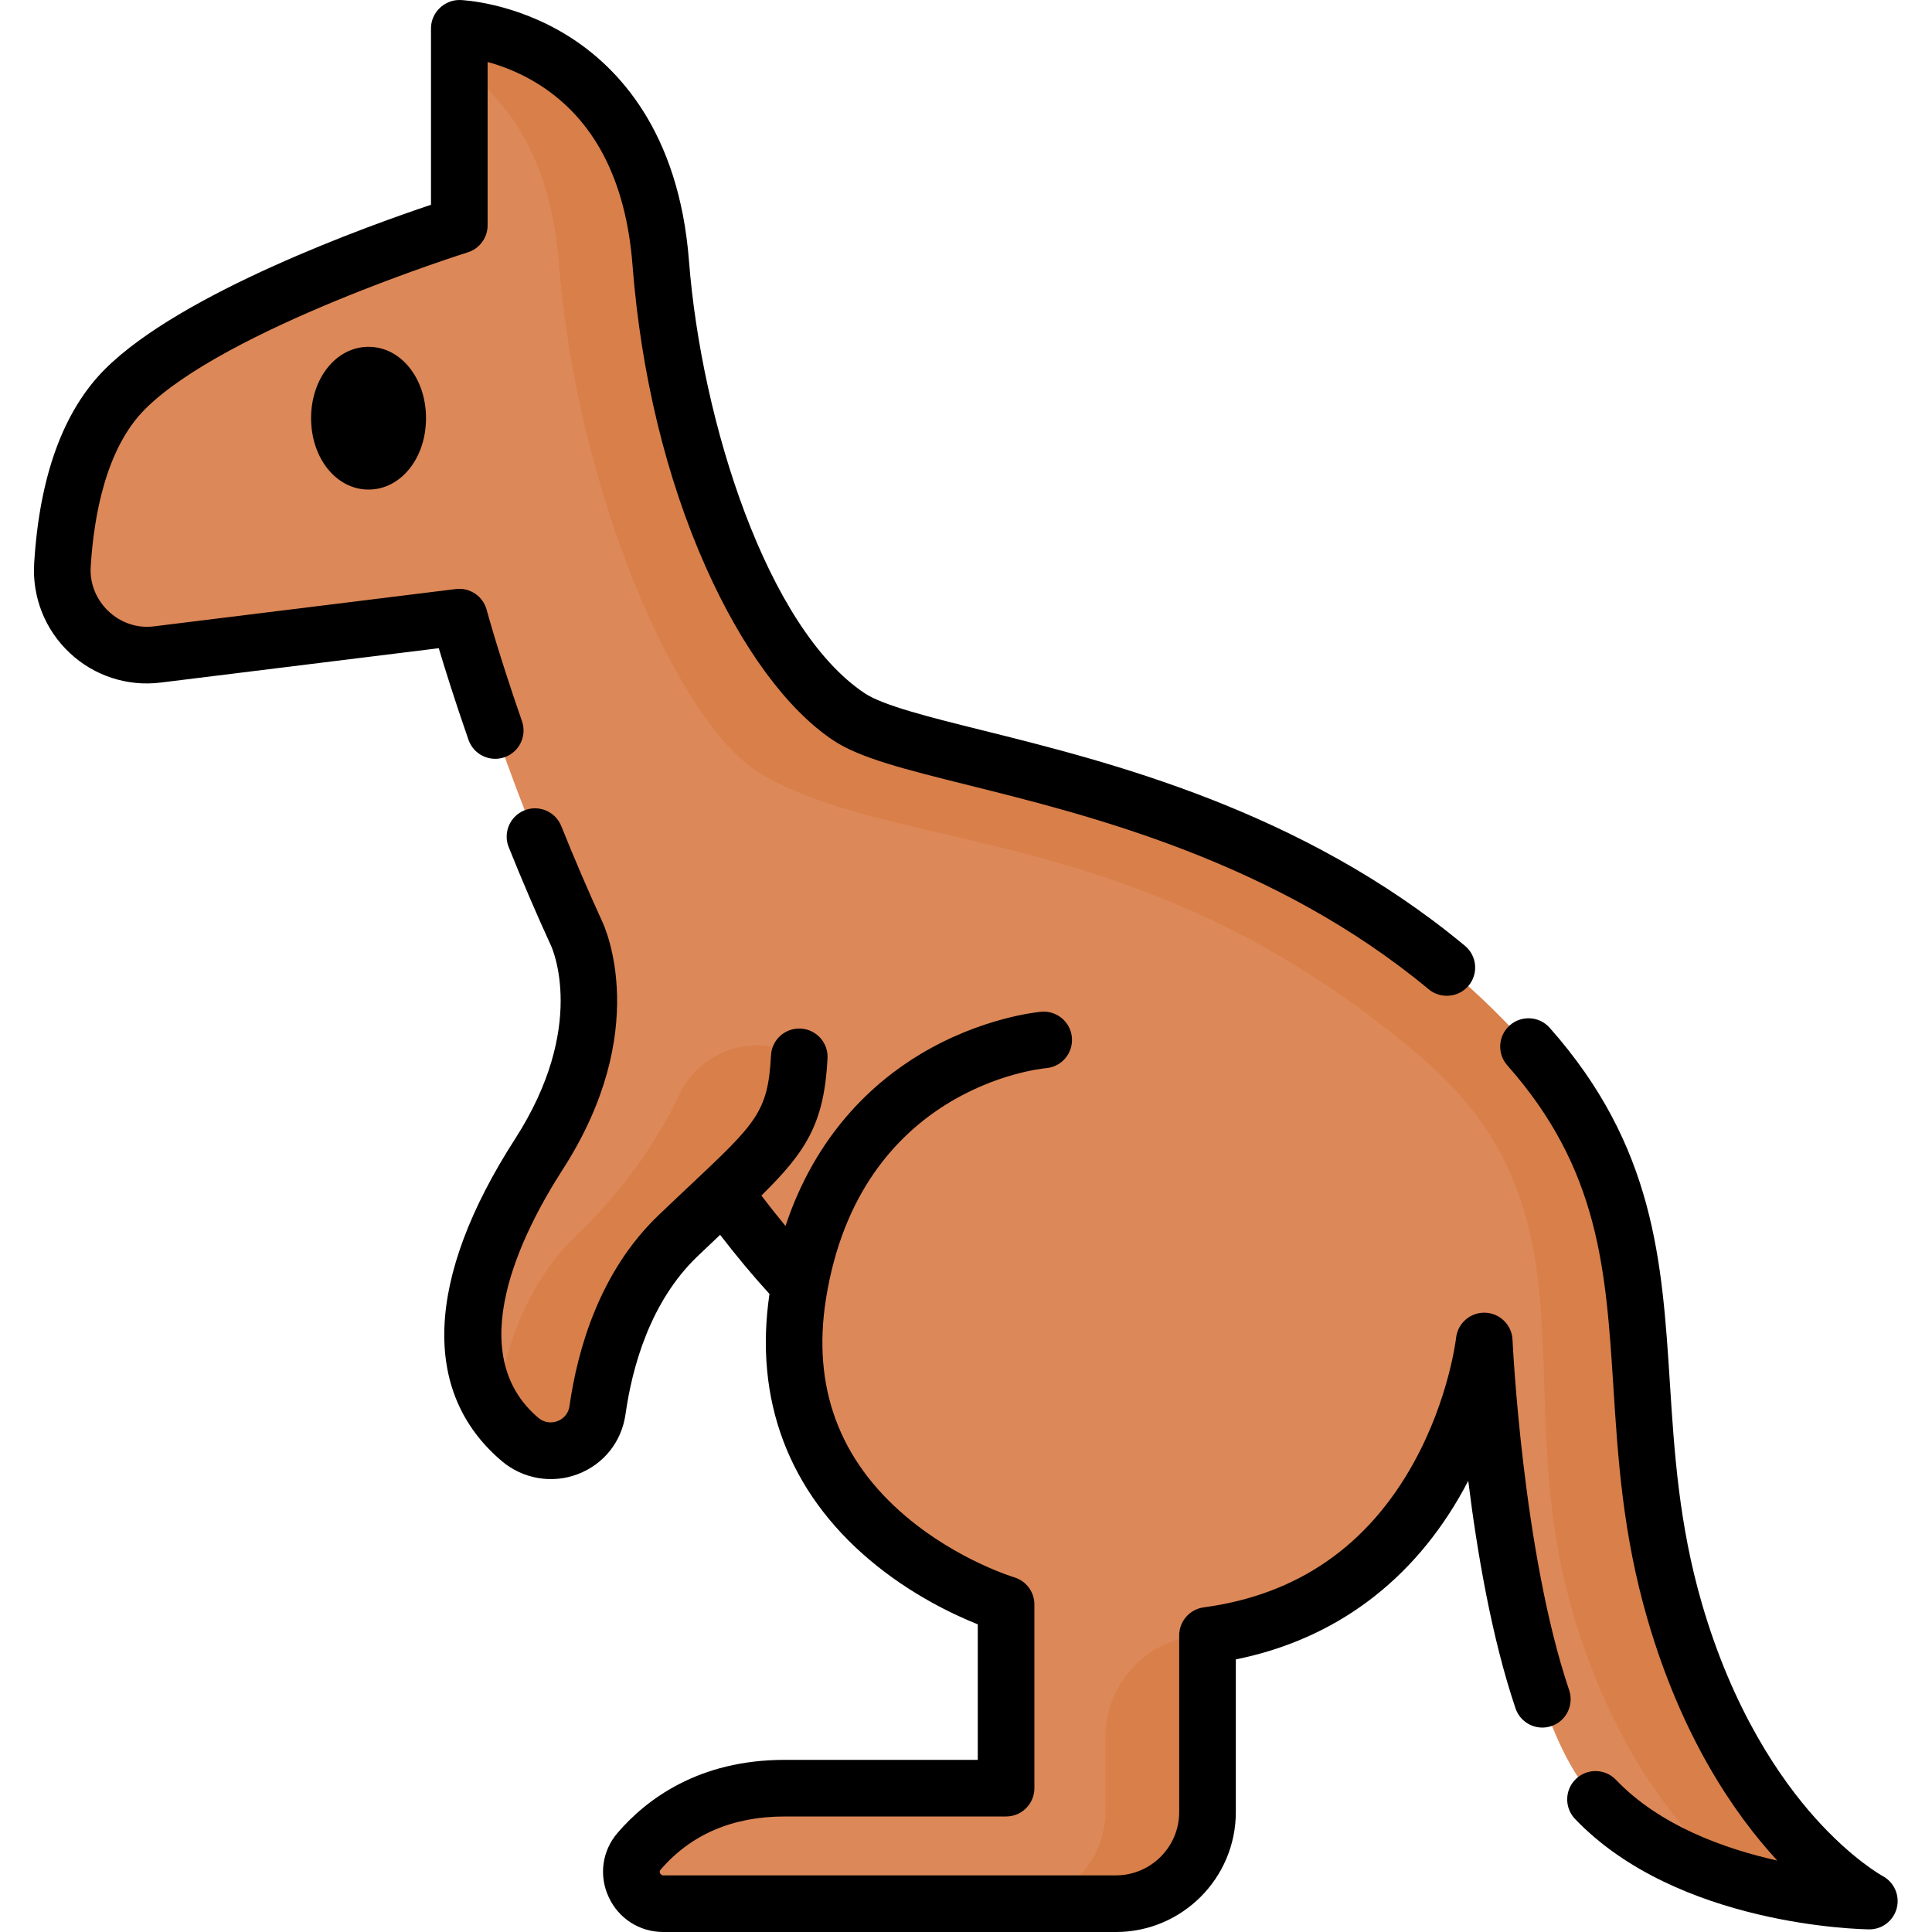
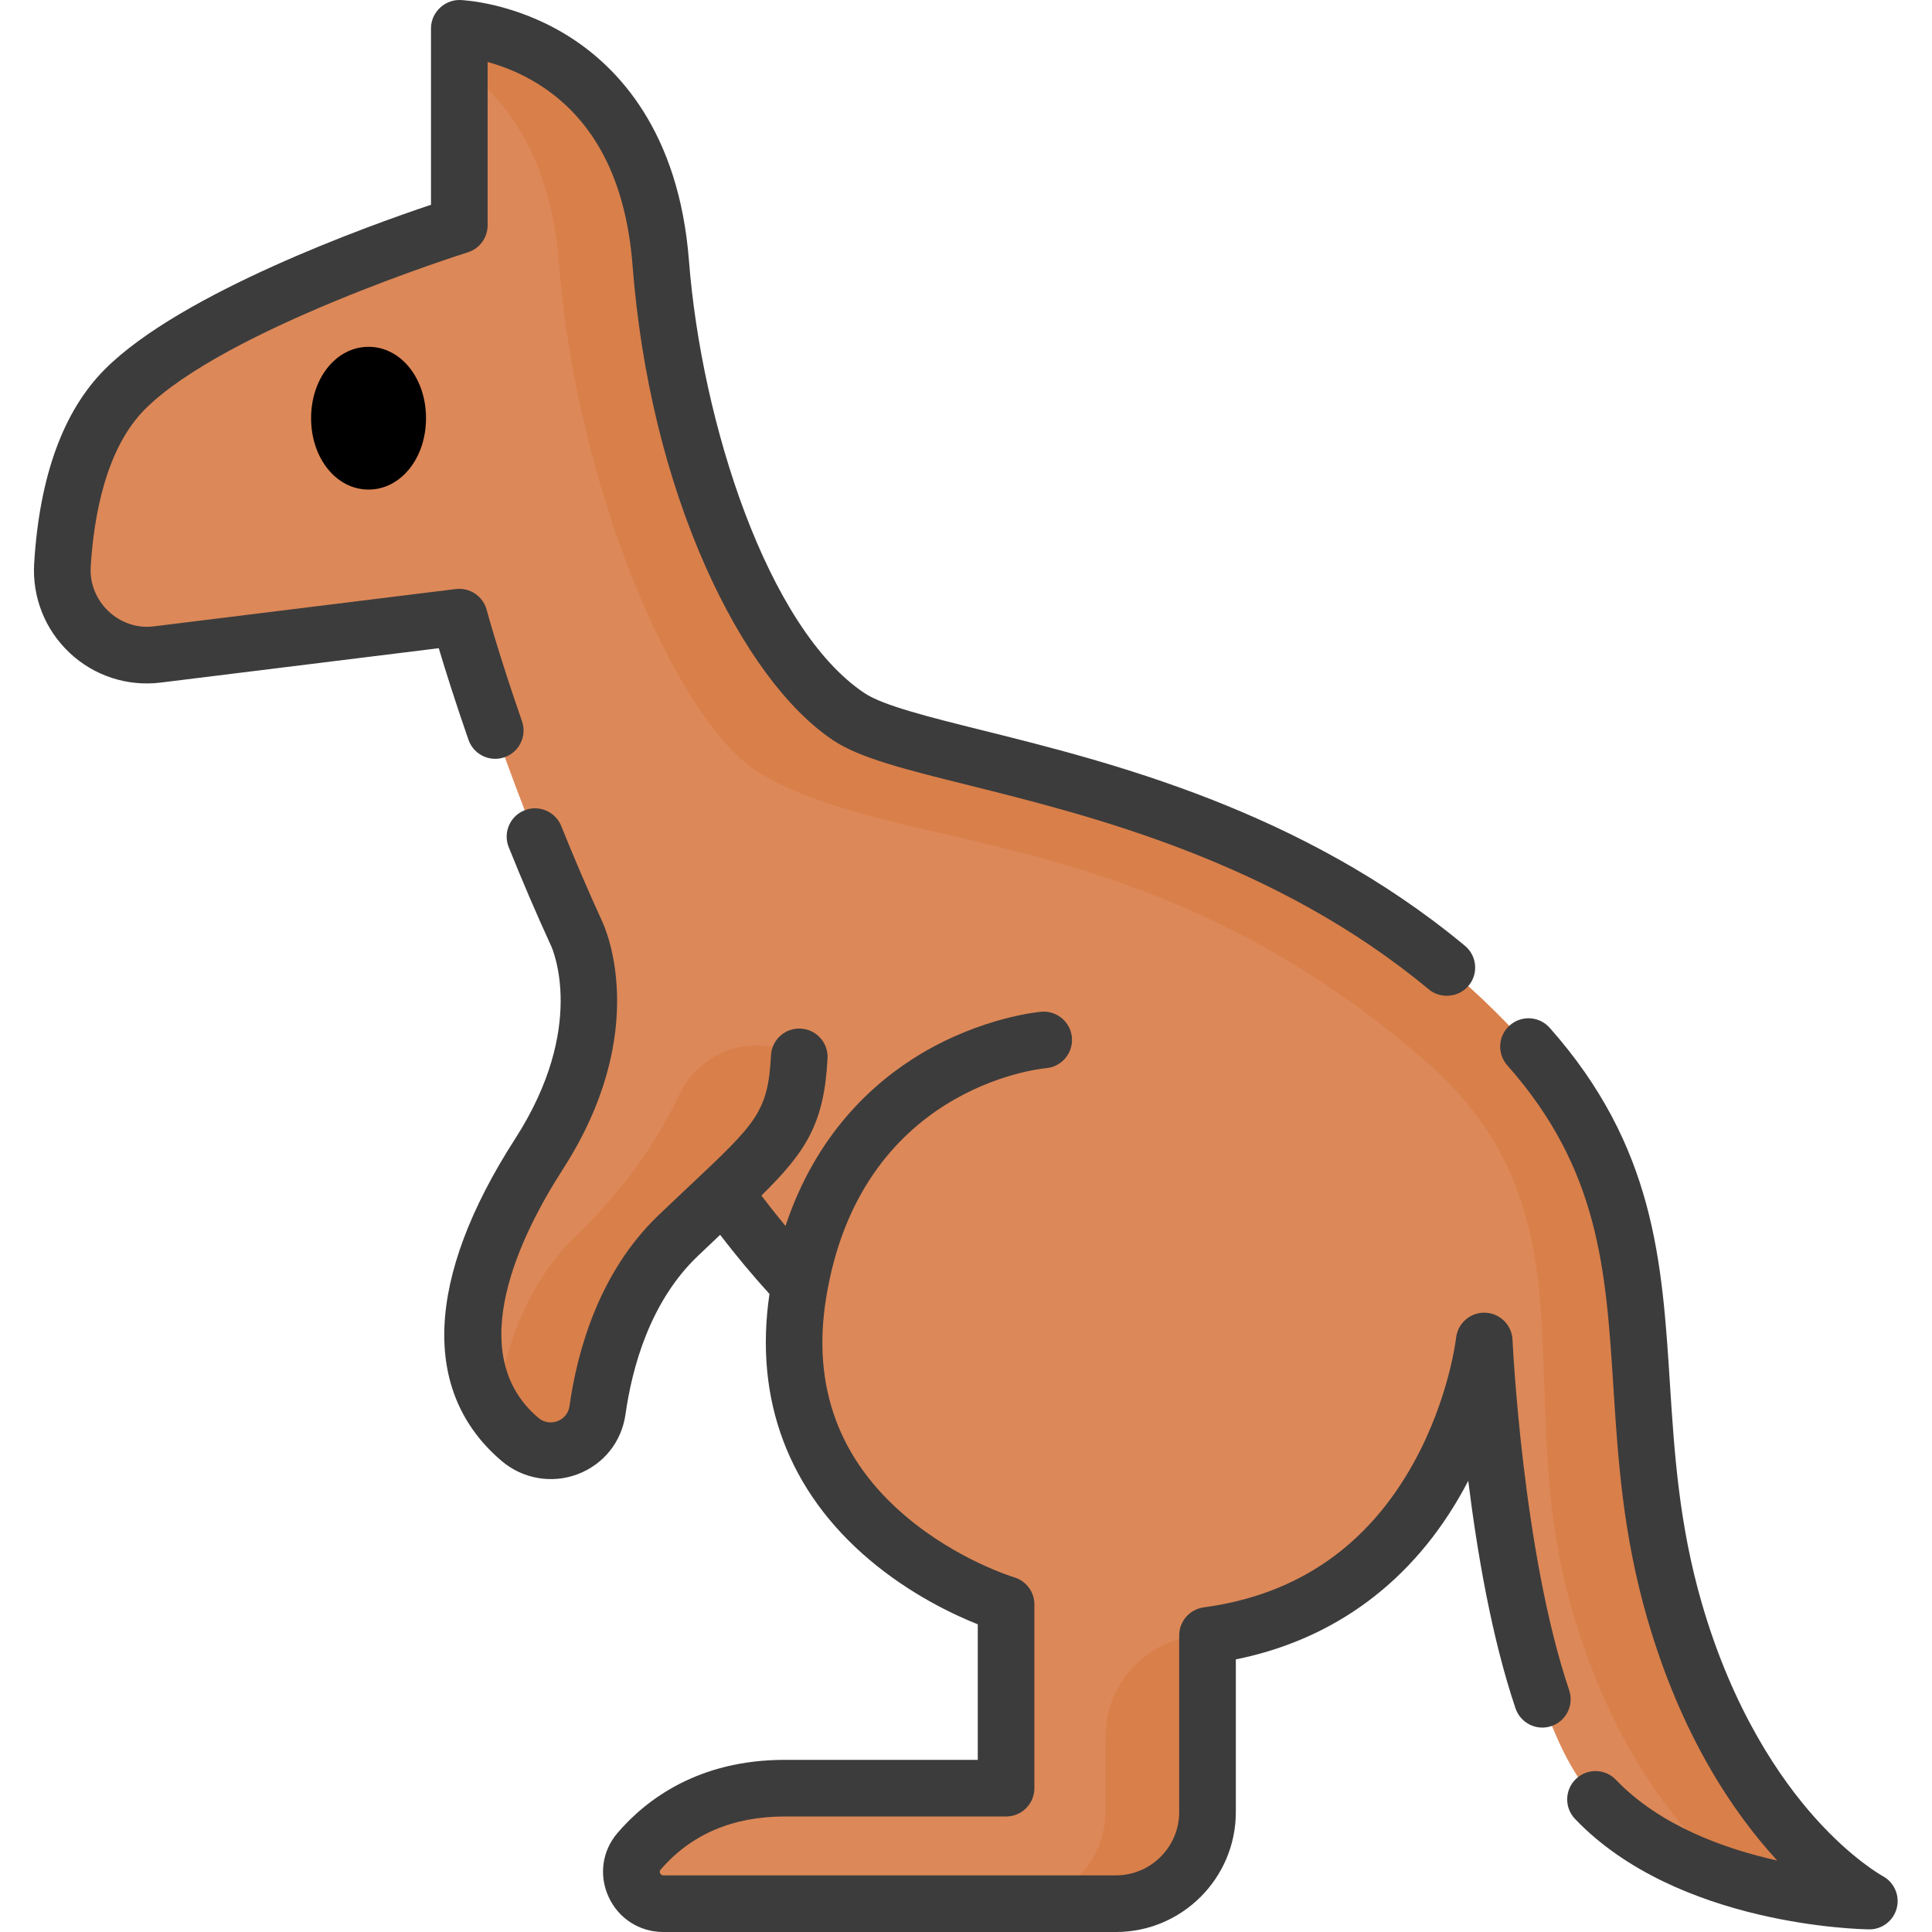
<svg xmlns="http://www.w3.org/2000/svg" height="512pt" viewBox="-9 0 512 512.001" width="512pt">
  <path d="m434.691 426.871c-17.008-58.637 2.742-102.762-38.699-149.523-63.578-71.73-158.906-73.297-180.016-87.367-21.109-14.074-45.152-59.812-49.844-120.207-4.691-60.398-53.359-62.156-53.359-62.156v52.188s-65.672 20.523-88.543 43.391c-11.781 11.781-15.625 30.879-16.582 46.629-.852 14.012 11.168 25.379 25.105 23.656l80.02-9.891s30.703 113.918 90.152 176.863l.004-.004c-.152.848-.305 1.703-.441 2.57-9.969 62.742 55.117 82.094 55.117 82.094v48.668h-58.637c-19.629 0-31.645 8.645-38.594 16.742-4.668 5.441-.73 13.859 6.438 13.859h119.883c13.402 0 24.27-10.867 24.27-24.273v-46.785c65.676-8.797 73.297-77.988 73.297-77.988s4.262 95.035 29.477 121.422c25.215 26.387 72.551 26.93 72.551 26.93s-34.594-18.18-51.598-76.816zm0 0" fill="#dd8858" />
  <path d="m139.133 69.773c4.691 60.395 31.543 122.148 53.324 135.16 36.809 21.996 102.648 12.441 175.863 75.848 47.23 40.906 22.363 87.453 39.367 146.09 11.781 40.621 32 61.82 43.312 71.016 18.742 5.609 35.289 5.801 35.289 5.801s-34.594-18.18-51.602-76.816c-17.004-58.637 2.746-102.762-38.699-149.523-63.574-71.73-158.906-73.297-180.016-87.367-21.105-14.074-45.148-59.812-49.84-120.207-4.691-60.395-53.359-62.156-53.359-62.156v9.805c12.09 8.348 24.141 23.793 26.359 52.352zm0 0" fill="#d97f4a" />
  <path d="m310.965 433.32c-14.91 0-27 12.09-27 27v19.789c0 13.406-10.867 24.273-24.27 24.273h27c13.402 0 24.27-10.867 24.27-24.273zm0 0" fill="#d97f4a" />
  <path d="m143.812 247.328s11.984 24.449-9.969 58.543c-14.738 22.887-28.172 55.926-4.945 75.566 7.535 6.367 19.098 2 20.477-7.766 1.957-13.816 7.258-32.742 21.328-46.215 24.75-23.695 31.066-26.852 32.121-47.387" fill="#dd8858" />
  <path d="m202.469 279.871c-11.48-6.371-25.832-1.578-31.465 10.285-5.93 12.488-14.855 25.387-27.301 37.301-14.07 13.473-19.371 32.398-21.324 46.215-.023.156-.055.309-.082.465 1.77 2.605 3.961 5.074 6.668 7.352 7.477 6.297 19.043 1.859 20.414-7.816 1.953-13.816 7.254-32.742 21.328-46.215 24.746-23.695 31.062-26.855 32.117-47.391zm0 0" fill="#d97f4a" />
-   <path d="m124.711 200.676c3.914-1.359 5.98-5.637 4.621-9.551-6.152-17.672-9.336-29.414-9.367-29.527-.973-3.609-4.461-5.949-8.164-5.496l-80.059 9.895c-9.156 1.137-17.266-6.59-16.707-15.766.809-13.305 3.965-31.359 14.406-41.801 21.305-21.305 84.879-41.355 85.52-41.555 3.129-.98 5.262-3.883 5.262-7.16v-43.289c3.793 1.035 8.578 2.82 13.445 5.867 14.809 9.277 23.203 25.418 24.957 47.973 2.238 28.855 8.949 56.512 19.398 79.98 9.562 21.48 21.559 37.793 33.781 45.945 7.086 4.723 19.18 7.734 35.918 11.906 32.32 8.059 81.164 20.23 121.914 54.09 3.145 2.613 7.953 2.168 10.566-.977 2.648-3.184 2.211-7.918-.977-10.562-43.383-36.055-94.23-48.727-127.875-57.109-14.113-3.516-26.301-6.555-31.223-9.836-25.785-17.191-43.227-71.875-46.543-114.598-2.668-34.328-18.848-51.32-31.949-59.527-14.301-8.957-28.066-9.555-28.645-9.574-4.188-.129-7.773 3.297-7.773 7.5v46.762c-16.418 5.5-66.137 23.305-86.387 43.555-11.055 11.051-17.367 28.379-18.777 51.5-.543 8.934 2.883 17.57 9.398 23.691 6.492 6.102 15.289 8.973 24.129 7.879l73.699-9.109c1.582 5.309 4.203 13.719 7.875 24.277 1.363 3.91 5.641 5.984 9.555 4.617zm0 0" />
-   <path d="m489.934 497.176c-.078-.043-8.102-4.434-17.957-15.465-9.117-10.203-21.719-28.348-29.984-56.852-6.062-20.91-7.281-39.969-8.461-58.398-2.066-32.23-4.012-62.676-31.848-94.082-2.746-3.102-7.492-3.387-10.594-.637-3.098 2.746-3.387 7.492-.637 10.59 24.418 27.551 26.125 54.215 28.102 85.086 1.23 19.238 2.504 39.133 9.027 61.621 9.02 31.113 22.832 51.453 34.406 64.023-14.07-3.133-31.184-9.293-42.738-21.387-2.863-3-7.613-3.105-10.609-.242-2.996 2.863-3.102 7.613-.238 10.609 27.094 28.355 75.859 29.234 77.926 29.258.027.004.055.004.086.004 3.418 0 6.391-2.32 7.246-5.637.863-3.344-.684-6.852-3.727-8.492zm0 0" />
-   <path d="m406.844 447.914c-12.348-36.516-14.988-92.309-15.012-92.871-.18-3.914-3.336-7.035-7.254-7.164-.082 0-.164-.004-.246-.004-3.812 0-7.035 2.871-7.457 6.684-.016.156-1.848 16.016-11.141 32.918-12.219 22.227-30.969 35.176-55.727 38.492-3.723.496-6.508 3.676-6.508 7.438v46.809c0 9.25-7.527 16.777-16.777 16.777h-119.938c-.73 0-1.254-.887-.746-1.473 8.047-9.379 19.121-14.133 32.918-14.133h58.664c4.145 0 7.504-3.359 7.504-7.504v-48.691c0-3.32-2.184-6.246-5.367-7.191-.148-.047-14.934-4.527-28.609-16.07-17.805-15.023-24.957-34.434-21.262-57.691 8.891-55.949 56.344-60.98 58.367-61.168 4.117-.363 7.164-3.988 6.816-8.109-.352-4.129-3.992-7.199-8.113-6.84-.633.055-15.707 1.434-32.043 11.234-12.445 7.469-27.652 21.172-35.746 45.543-2.145-2.59-4.273-5.281-6.391-8.066 11.852-11.66 16.641-19.051 17.531-36.367.211-4.137-2.973-7.668-7.109-7.879-4.172-.215-7.668 2.973-7.879 7.109-.77 14.969-3.91 17.926-21.348 34.34-2.555 2.406-5.375 5.059-8.484 8.039-15.695 15.027-21.484 35.812-23.574 50.602-.551 3.875-5.227 5.617-8.215 3.09-20.262-17.133-4.68-48.586 6.41-65.809 23.742-36.867 11.23-64.211 10.43-65.875-3.711-8.102-7.344-16.57-10.797-25.168-1.547-3.848-5.922-5.707-9.762-4.164-3.844 1.547-5.711 5.914-4.164 9.758 3.559 8.863 7.305 17.59 11.133 25.945.008.016.02.035.031.051.008.02.016.039.023.059.406.863 9.641 21.527-9.508 51.27-23.75 36.883-24.988 67.211-3.484 85.395 5.57 4.707 13.27 6.039 20.094 3.441 6.895-2.629 11.629-8.57 12.664-15.891 1.762-12.441 6.504-29.805 19.098-41.867 2.129-2.035 4.109-3.91 5.973-5.668 4.301 5.59 8.676 10.832 13.082 15.664-4.137 27.969 5.027 52.328 26.551 70.496 10.812 9.125 22.168 14.473 28.648 17.059v35.918h-51.164c-22.887 0-36.727 10.531-44.309 19.367-4.078 4.754-4.98 11.25-2.359 16.953 2.637 5.738 8.191 9.301 14.496 9.301h119.938c17.527 0 31.785-14.258 31.785-31.785v-40.461c26.242-5.297 47.027-20.766 60.379-45.047.418-.758.824-1.52 1.215-2.277 2.332 18.812 6.211 41.613 12.527 60.297 1.328 3.926 5.586 6.031 9.512 4.703 3.926-1.332 6.031-5.59 4.703-9.516zm0 0" />
+   <path style="fill:#3C3C3C;" d="m124.711 200.676c3.914-1.359 5.98-5.637 4.621-9.551-6.152-17.672-9.336-29.414-9.367-29.527-.973-3.609-4.461-5.949-8.164-5.496l-80.059 9.895c-9.156 1.137-17.266-6.59-16.707-15.766.809-13.305 3.965-31.359 14.406-41.801 21.305-21.305 84.879-41.355 85.52-41.555 3.129-.98 5.262-3.883 5.262-7.16v-43.289c3.793 1.035 8.578 2.82 13.445 5.867 14.809 9.277 23.203 25.418 24.957 47.973 2.238 28.855 8.949 56.512 19.398 79.98 9.562 21.48 21.559 37.793 33.781 45.945 7.086 4.723 19.18 7.734 35.918 11.906 32.32 8.059 81.164 20.23 121.914 54.09 3.145 2.613 7.953 2.168 10.566-.977 2.648-3.184 2.211-7.918-.977-10.562-43.383-36.055-94.23-48.727-127.875-57.109-14.113-3.516-26.301-6.555-31.223-9.836-25.785-17.191-43.227-71.875-46.543-114.598-2.668-34.328-18.848-51.32-31.949-59.527-14.301-8.957-28.066-9.555-28.645-9.574-4.188-.129-7.773 3.297-7.773 7.5v46.762c-16.418 5.5-66.137 23.305-86.387 43.555-11.055 11.051-17.367 28.379-18.777 51.5-.543 8.934 2.883 17.57 9.398 23.691 6.492 6.102 15.289 8.973 24.129 7.879l73.699-9.109c1.582 5.309 4.203 13.719 7.875 24.277 1.363 3.91 5.641 5.984 9.555 4.617zm0 0" />
+   <path style="fill:#3C3C3C;" d="m489.934 497.176c-.078-.043-8.102-4.434-17.957-15.465-9.117-10.203-21.719-28.348-29.984-56.852-6.062-20.91-7.281-39.969-8.461-58.398-2.066-32.23-4.012-62.676-31.848-94.082-2.746-3.102-7.492-3.387-10.594-.637-3.098 2.746-3.387 7.492-.637 10.59 24.418 27.551 26.125 54.215 28.102 85.086 1.23 19.238 2.504 39.133 9.027 61.621 9.02 31.113 22.832 51.453 34.406 64.023-14.07-3.133-31.184-9.293-42.738-21.387-2.863-3-7.613-3.105-10.609-.242-2.996 2.863-3.102 7.613-.238 10.609 27.094 28.355 75.859 29.234 77.926 29.258.027.004.055.004.086.004 3.418 0 6.391-2.32 7.246-5.637.863-3.344-.684-6.852-3.727-8.492zm0 0" />
+   <path style="fill:#3C3C3C;" d="m406.844 447.914c-12.348-36.516-14.988-92.309-15.012-92.871-.18-3.914-3.336-7.035-7.254-7.164-.082 0-.164-.004-.246-.004-3.812 0-7.035 2.871-7.457 6.684-.016.156-1.848 16.016-11.141 32.918-12.219 22.227-30.969 35.176-55.727 38.492-3.723.496-6.508 3.676-6.508 7.438v46.809c0 9.25-7.527 16.777-16.777 16.777h-119.938c-.73 0-1.254-.887-.746-1.473 8.047-9.379 19.121-14.133 32.918-14.133h58.664c4.145 0 7.504-3.359 7.504-7.504v-48.691c0-3.32-2.184-6.246-5.367-7.191-.148-.047-14.934-4.527-28.609-16.07-17.805-15.023-24.957-34.434-21.262-57.691 8.891-55.949 56.344-60.98 58.367-61.168 4.117-.363 7.164-3.988 6.816-8.109-.352-4.129-3.992-7.199-8.113-6.84-.633.055-15.707 1.434-32.043 11.234-12.445 7.469-27.652 21.172-35.746 45.543-2.145-2.59-4.273-5.281-6.391-8.066 11.852-11.66 16.641-19.051 17.531-36.367.211-4.137-2.973-7.668-7.109-7.879-4.172-.215-7.668 2.973-7.879 7.109-.77 14.969-3.91 17.926-21.348 34.34-2.555 2.406-5.375 5.059-8.484 8.039-15.695 15.027-21.484 35.812-23.574 50.602-.551 3.875-5.227 5.617-8.215 3.09-20.262-17.133-4.68-48.586 6.41-65.809 23.742-36.867 11.23-64.211 10.43-65.875-3.711-8.102-7.344-16.57-10.797-25.168-1.547-3.848-5.922-5.707-9.762-4.164-3.844 1.547-5.711 5.914-4.164 9.758 3.559 8.863 7.305 17.59 11.133 25.945.008.016.02.035.031.051.008.02.016.039.023.059.406.863 9.641 21.527-9.508 51.27-23.75 36.883-24.988 67.211-3.484 85.395 5.57 4.707 13.27 6.039 20.094 3.441 6.895-2.629 11.629-8.57 12.664-15.891 1.762-12.441 6.504-29.805 19.098-41.867 2.129-2.035 4.109-3.91 5.973-5.668 4.301 5.59 8.676 10.832 13.082 15.664-4.137 27.969 5.027 52.328 26.551 70.496 10.812 9.125 22.168 14.473 28.648 17.059v35.918h-51.164c-22.887 0-36.727 10.531-44.309 19.367-4.078 4.754-4.98 11.25-2.359 16.953 2.637 5.738 8.191 9.301 14.496 9.301h119.938c17.527 0 31.785-14.258 31.785-31.785v-40.461c26.242-5.297 47.027-20.766 60.379-45.047.418-.758.824-1.52 1.215-2.277 2.332 18.812 6.211 41.613 12.527 60.297 1.328 3.926 5.586 6.031 9.512 4.703 3.926-1.332 6.031-5.59 4.703-9.516zm0 0" />
  <path d="m73.441 110.824c0 10.609 6.688 18.918 15.227 18.918 8.543 0 15.23-8.309 15.23-18.918 0-10.605-6.688-18.914-15.23-18.914-8.539 0-15.227 8.309-15.227 18.914zm0 0" />
</svg>
